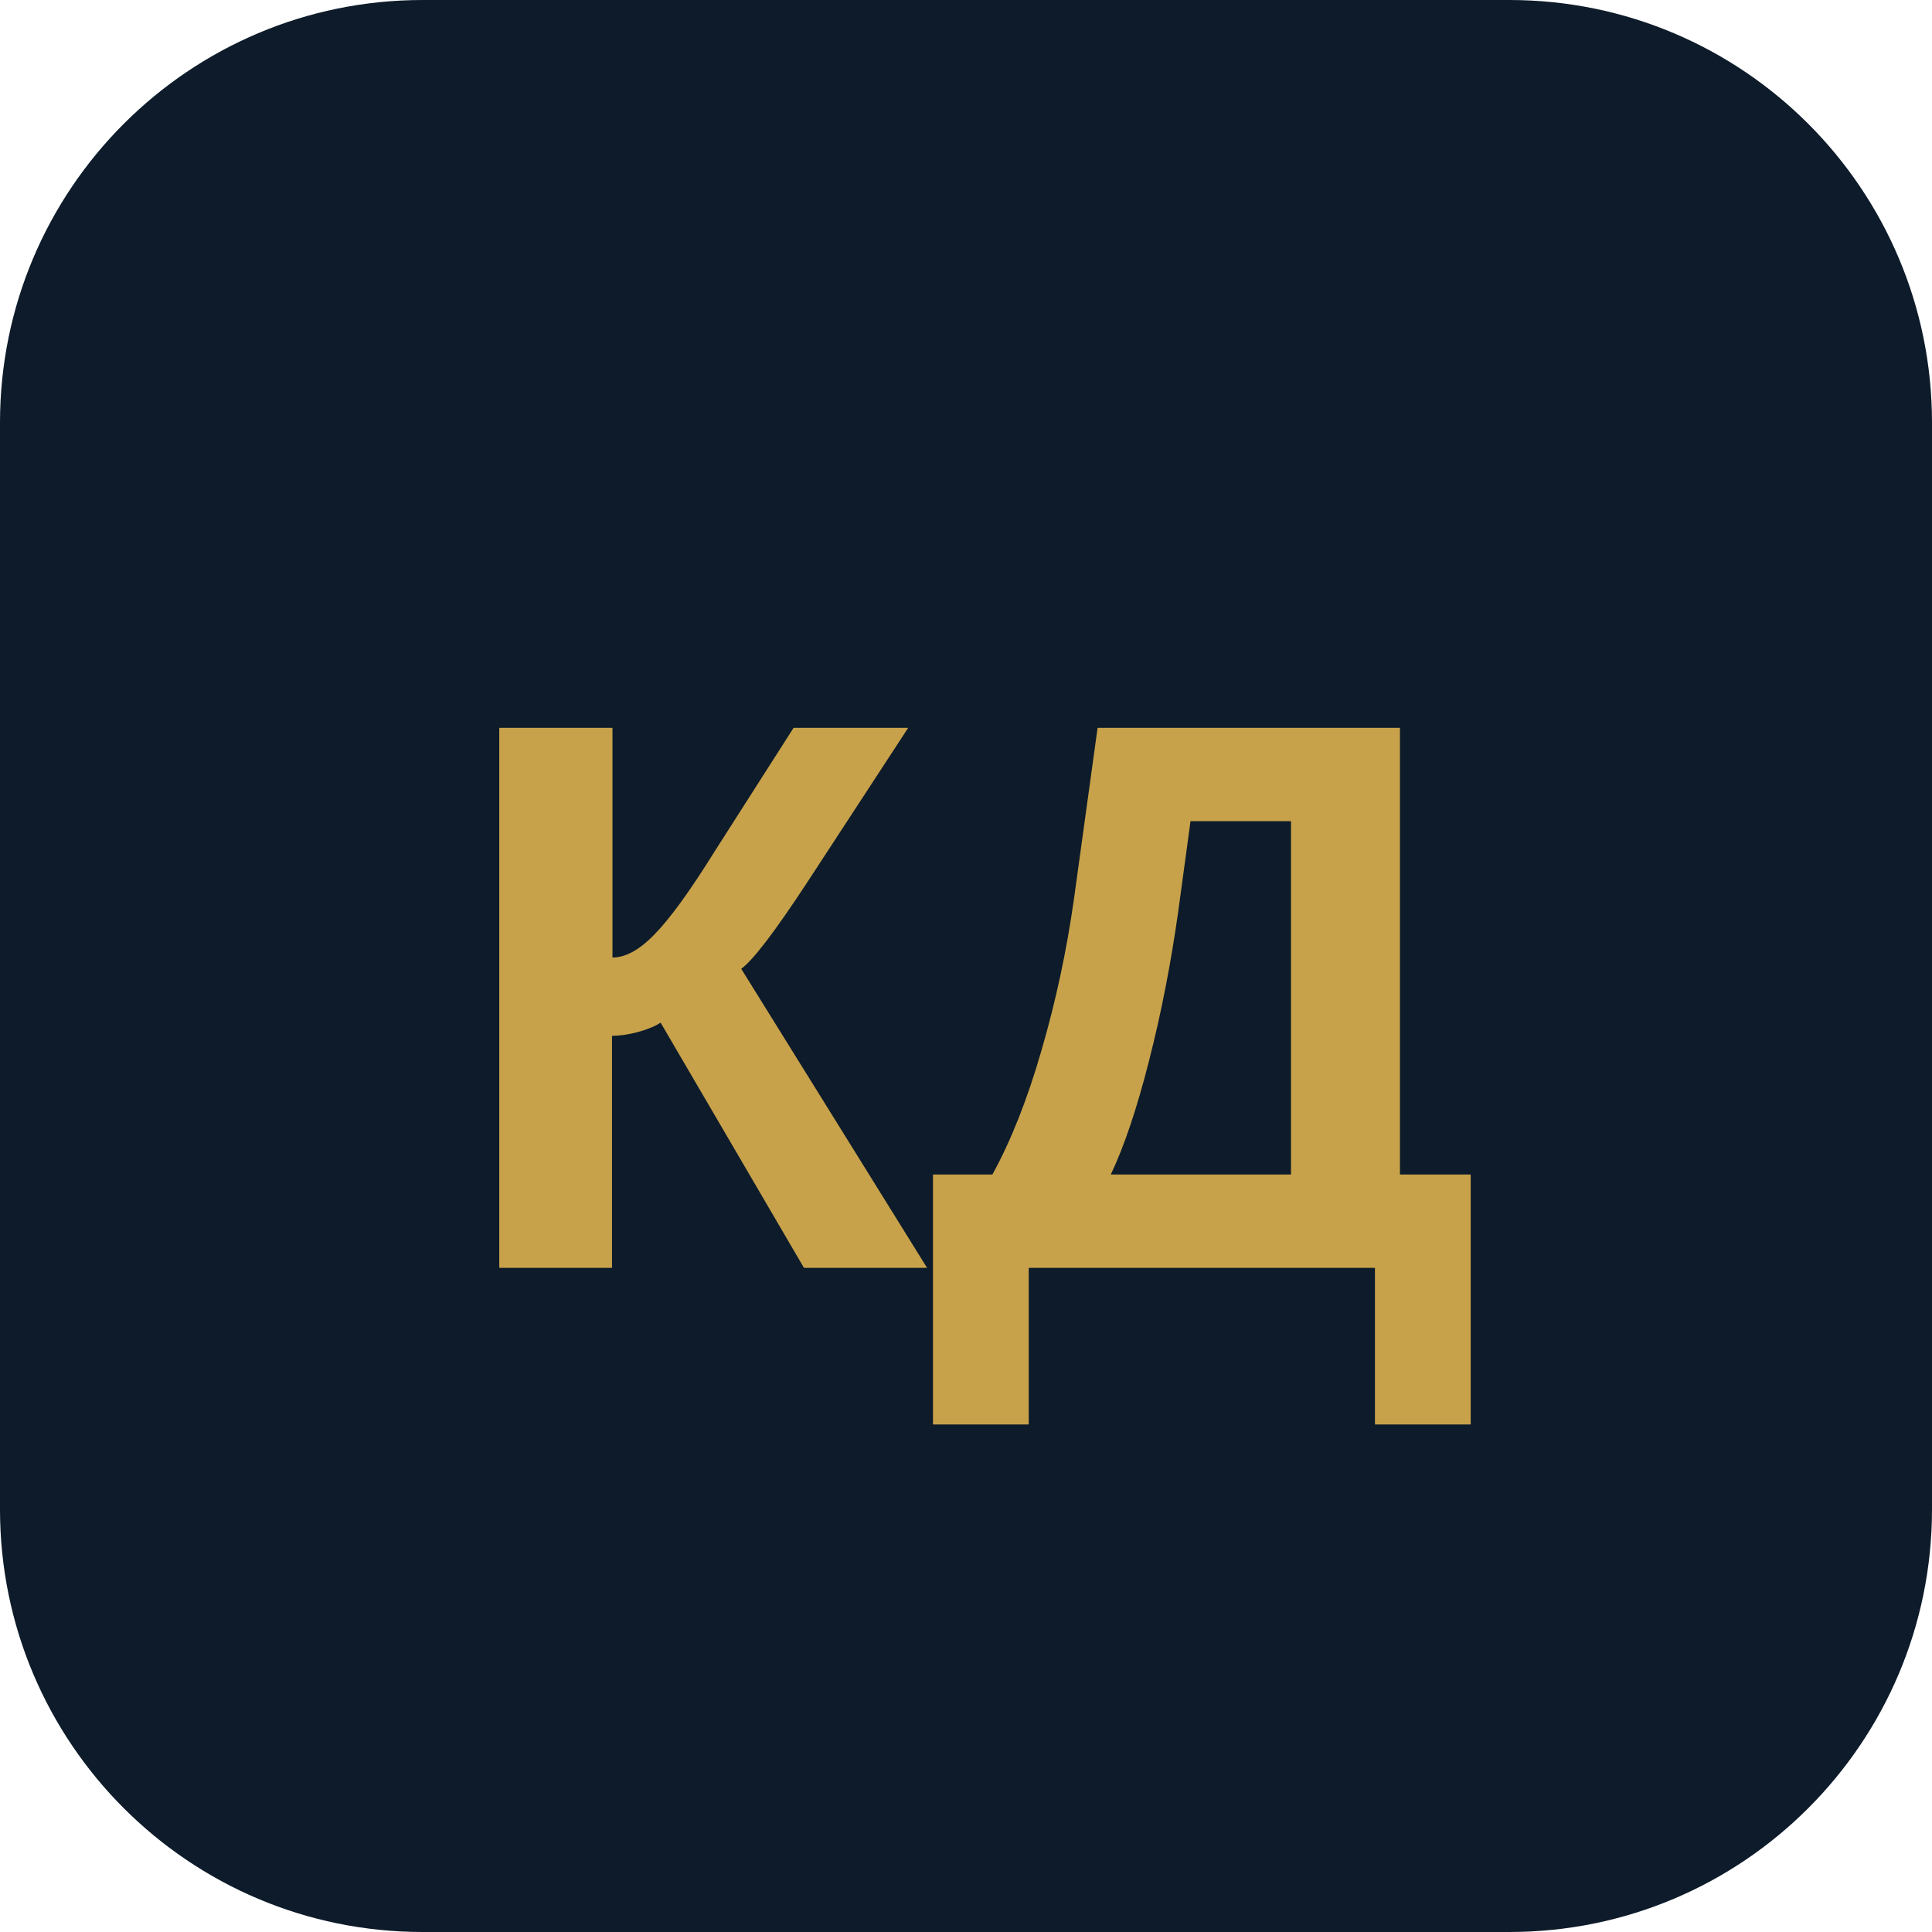
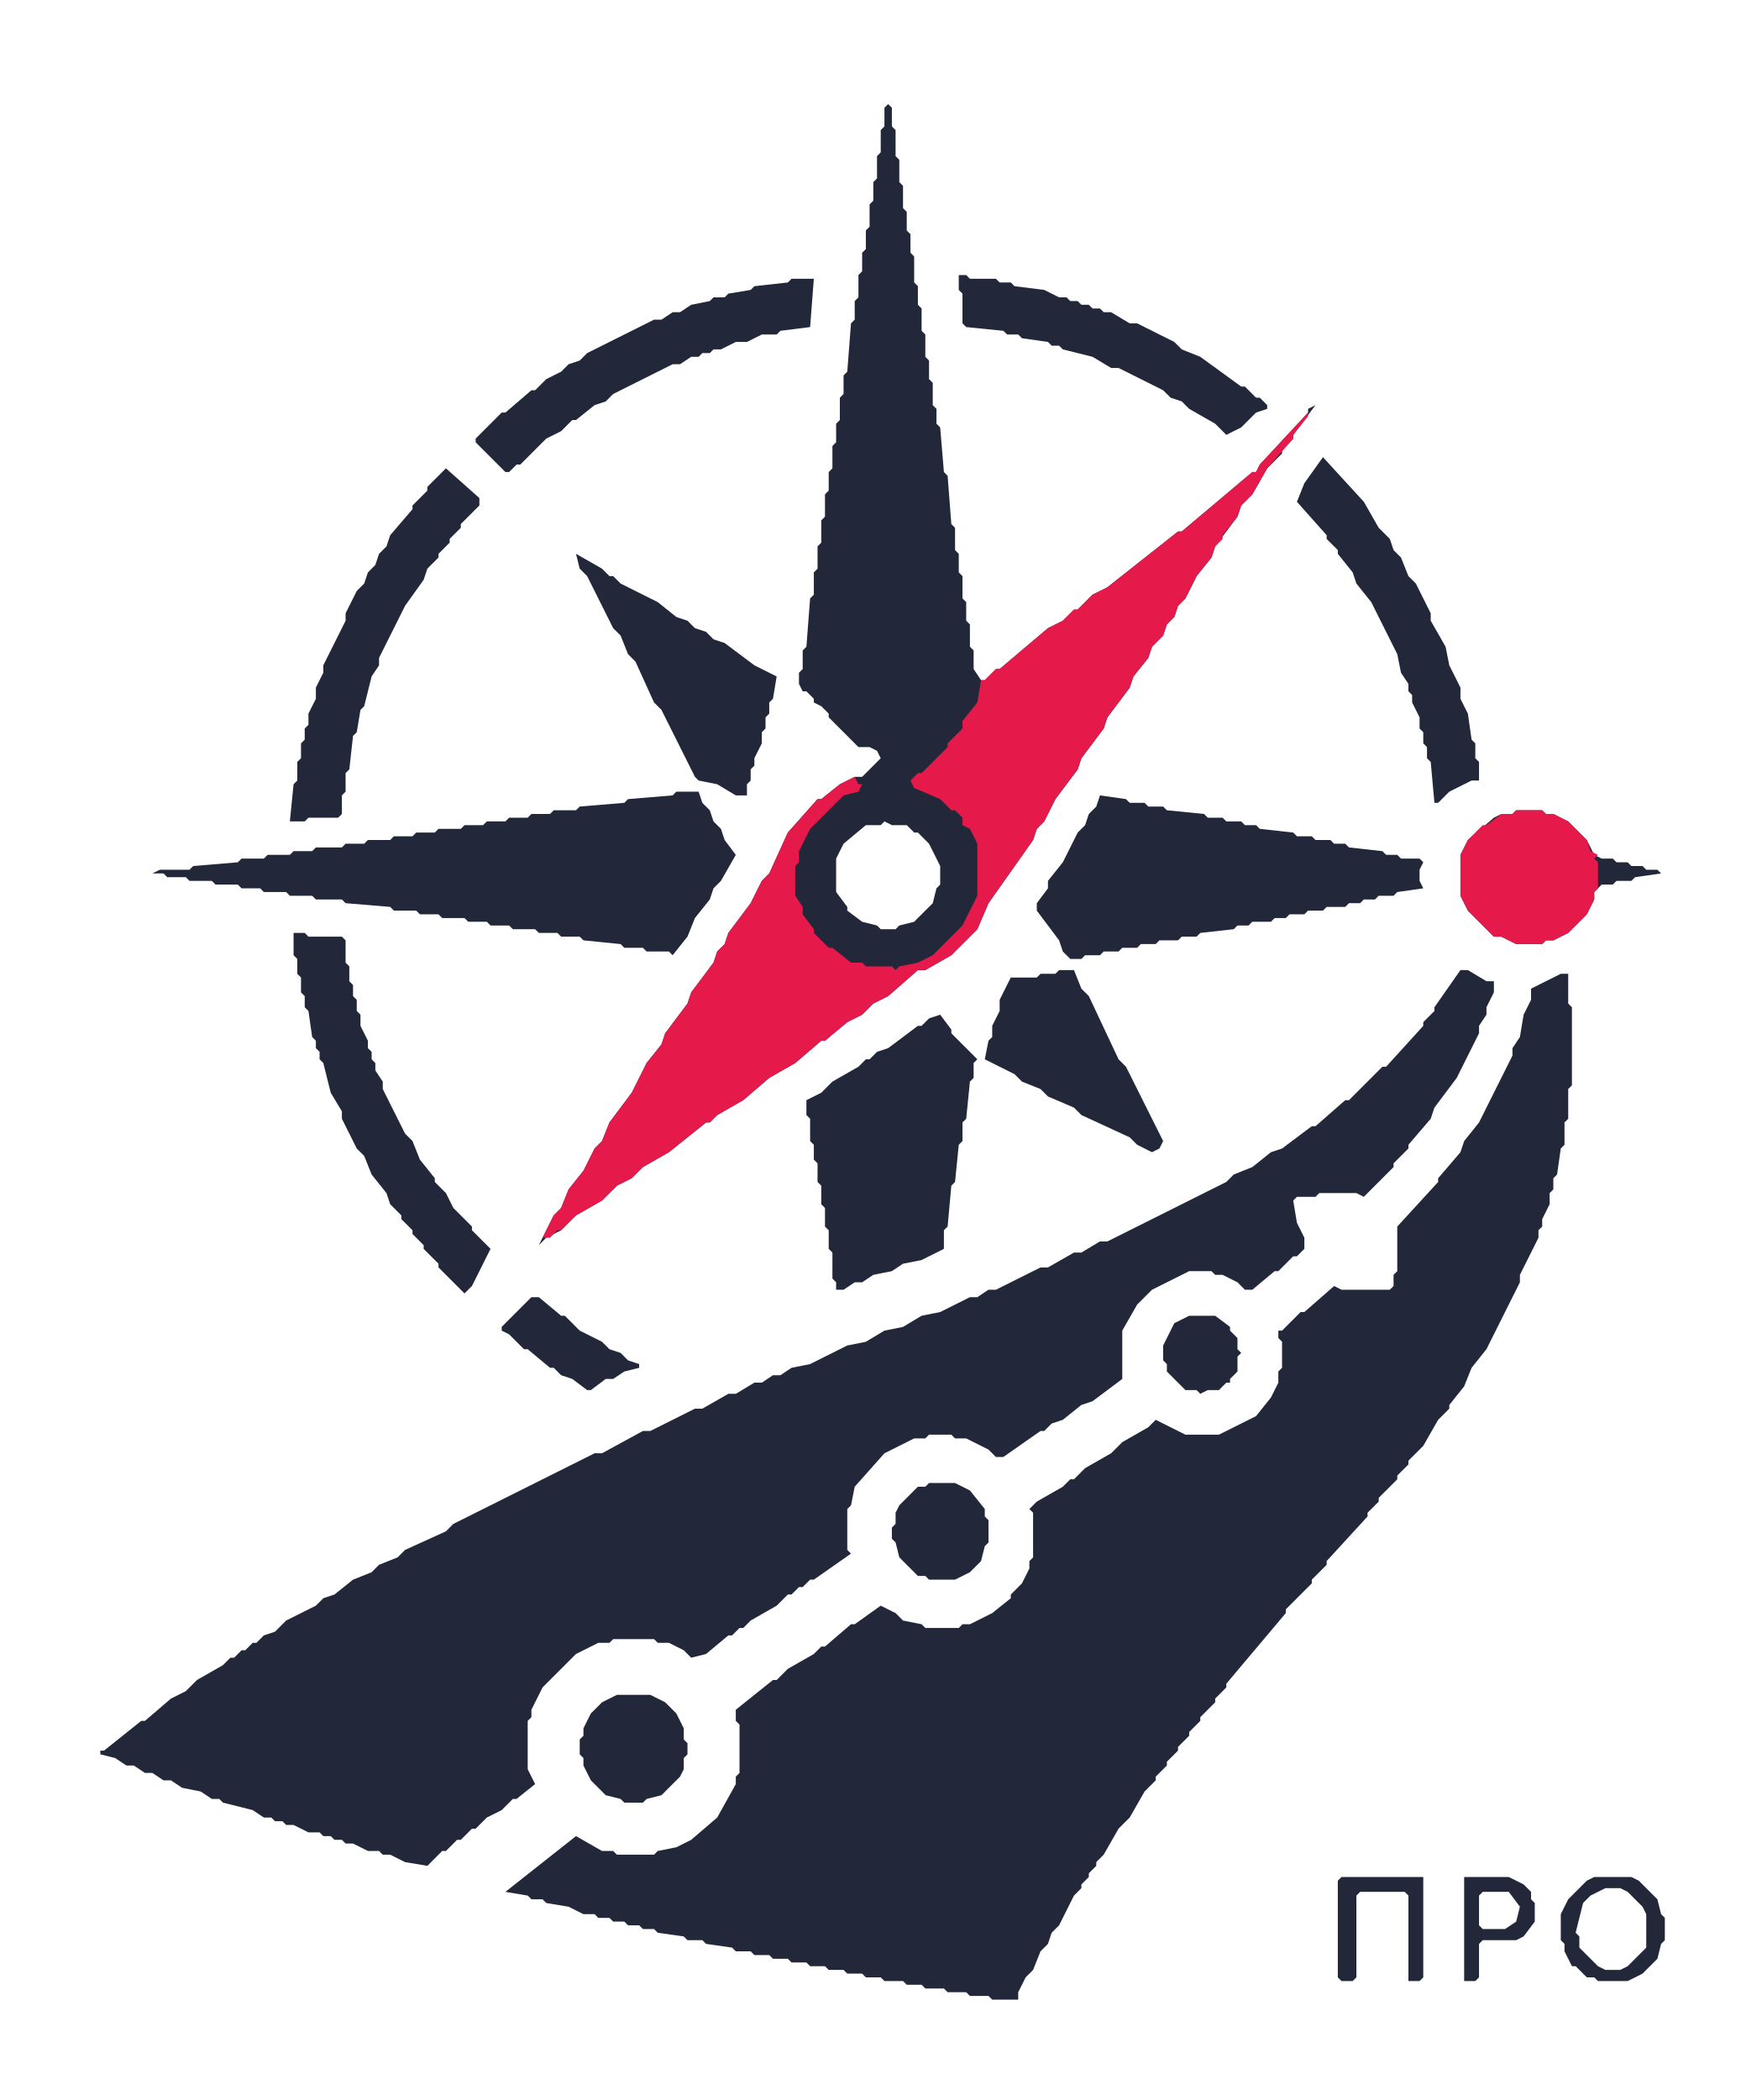
- <svg xmlns="http://www.w3.org/2000/svg" viewBox="0 0 64 64">
-   <rect width="64" height="64" rx="14" fill="#0d1b2a" />
-   <text x="32" y="42" font-family="Segoe UI, Arial, sans-serif" font-size="26" font-weight="700" fill="#c8a24a" text-anchor="middle">КД</text>
+ <svg xmlns="http://www.w3.org/2000/svg" viewBox="0 0 474 565" width="474" height="565">
+   <path fill="#222839" fill-rule="nonzero" d="M439 505 441 506 446 511 447 515 448 516 448 522 447 523 446 527 442 531 438 533 430 533 429 532 427 532 424 529 423 529 421 525 421 523 420 522 420 515 422 511 427 506 429 505ZM410 507 412 509 412 511 413 512 413 517 410 521 408 522 399 522 398 523 398 532 397 533 394 533 394 505 406 505ZM383 505 383 532 382 533 379 533 379 510 378 509 366 509 365 510 365 532 364 533 361 533 360 532 360 506 361 505ZM175 456 179 458 182 461 184 465 184 468 185 469 185 472 184 473 184 476 183 478 178 483 174 484 173 485 168 485 167 484 163 483 159 479 157 475 157 473 156 472 156 468 157 467 157 465 159 461 162 458 166 456ZM257 399 261 401 265 406 265 408 266 409 266 415 265 416 264 420 261 423 257 425 250 425 249 424 247 424 242 419 241 415 240 414 240 411 241 410 241 407 242 405 247 400 249 400 250 399ZM320 354 327 354 331 357 331 358 333 360 333 363 334 364 333 365 333 369 331 371 331 372 330 372 328 374 325 374 323 375 322 374 319 374 314 369 314 367 313 366 313 362 316 356ZM143 349 145 349 151 354 152 354 156 358 162 361 164 363 167 364 169 366 172 367 172 368 168 369 165 371 163 371 159 374 158 374 154 371 151 370 149 368 148 368 142 363 141 363 137 359 135 358 135 357ZM256 277 256 278 263 285 262 286 262 290 261 291 260 301 259 302 259 307 258 308 257 318 256 319 255 330 254 331 254 336 248 339 243 340 240 342 235 343 232 345 230 345 227 347 225 347 225 345 224 344 224 337 223 336 223 331 222 330 222 325 221 324 221 319 220 318 220 313 219 312 219 308 218 307 218 301 217 300 217 296 221 294 224 291 231 287 233 285 234 285 236 283 239 282 247 276 248 276 250 274 253 273ZM422 270 423 271 423 292 422 293 422 301 421 302 421 308 420 309 419 316 418 317 418 320 417 321 417 324 415 328 415 330 414 331 414 333 409 343 409 345 400 363 396 368 394 373 390 378 390 379 387 382 383 389 379 393 379 394 376 397 376 398 371 403 371 404 368 407 368 408 357 420 357 421 353 425 353 426 346 433 346 434 330 453 330 454 327 457 327 458 323 462 323 463 320 466 320 467 317 470 317 471 314 474 314 475 311 478 311 479 308 482 304 489 301 492 297 499 295 501 295 502 293 504 293 505 291 507 291 508 289 510 285 518 283 520 282 523 280 525 278 530 276 532 274 536 274 538 267 538 266 537 261 537 260 536 255 536 254 535 249 535 248 534 244 534 243 533 238 533 237 532 233 532 232 531 228 531 227 530 223 530 222 529 218 529 217 528 213 528 212 527 208 527 207 526 203 526 202 525 198 525 197 524 190 523 189 522 185 522 184 521 177 520 176 519 173 519 172 518 169 518 168 517 165 517 164 516 161 516 160 515 157 515 153 513 147 512 146 511 143 511 142 510 136 509 155 494 162 498 165 498 166 499 176 499 177 498 182 497 186 495 193 489 198 480 198 478 199 477 199 464 198 463 198 460 208 452 209 452 212 449 219 445 221 443 222 443 229 437 230 437 237 432 241 434 243 436 248 437 249 438 258 438 259 437 261 437 267 434 272 430 272 429 275 426 277 422 277 420 278 419 278 407 277 406 279 404 286 400 288 398 289 398 292 395 299 391 302 388 309 384 311 382 319 386 328 386 338 381 342 376 344 372 344 369 345 368 345 361 344 360 344 358 345 358 350 353 351 353 359 346 361 347 374 347 375 346 375 343 376 342 376 330 387 318 387 317 393 310 394 307 398 302 407 284 407 282 409 279 410 273 412 269 412 266 420 262 422 262ZM402 267 400 271 400 273 398 276 398 278 392 290 386 298 385 301 379 308 379 309 375 313 375 314 367 322 365 321 355 321 354 322 349 322 348 323 349 329 351 333 351 336 349 338 348 338 344 342 343 342 337 347 335 347 333 345 329 343 327 343 326 342 320 342 310 347 306 351 302 358 302 371 294 377 291 378 286 382 283 383 281 385 280 385 270 392 268 392 266 390 260 387 257 387 256 386 250 386 249 387 246 387 238 391 230 400 229 405 228 406 228 417 229 418 219 425 218 425 216 427 215 427 213 429 212 429 209 432 202 436 200 438 199 438 197 440 196 440 190 445 186 446 184 444 180 442 177 442 176 441 165 441 164 442 161 442 155 445 146 454 143 460 143 462 142 463 142 476 144 480 139 484 138 484 135 487 131 489 128 492 127 492 124 495 123 495 120 498 119 498 115 502 109 501 105 499 103 499 102 498 99 498 95 496 93 496 92 495 90 495 89 494 87 494 86 493 83 493 79 491 77 491 76 490 74 490 73 489 71 489 68 487 60 485 59 484 57 484 54 482 49 481 46 479 44 479 41 477 39 477 36 475 34 475 31 473 27 472 27 471 28 471 38 463 39 463 46 457 50 455 53 452 60 448 62 446 63 446 65 444 66 444 68 442 69 442 71 440 74 439 77 436 85 432 87 430 90 429 95 425 100 423 102 421 107 419 109 417 120 412 122 410 160 391 162 391 173 385 175 385 187 379 189 379 196 375 198 375 203 372 205 372 208 370 210 370 213 368 218 367 228 362 233 361 238 358 243 357 248 354 253 353 261 349 263 349 266 347 268 347 280 341 282 341 289 337 291 337 296 334 298 334 330 318 332 316 337 314 342 310 345 309 353 303 354 303 362 296 363 296 372 287 373 287 383 276 383 275 386 272 386 271 393 261 395 261 400 264 402 264ZM279 263 280 262 284 262 285 261 289 261 291 266 293 268 301 285 303 287 313 307 312 309 310 310 306 308 304 306 291 300 289 298 282 295 280 293 275 291 273 289 265 285 266 280 267 279 267 276 269 272 269 269 272 263ZM82 251 83 252 92 252 93 253 93 259 94 260 94 264 95 265 95 268 96 269 96 272 97 273 97 276 99 280 99 282 100 283 100 285 101 286 101 288 103 291 103 293 109 305 111 307 113 312 117 317 117 318 120 321 122 325 127 330 127 331 132 336 127 346 125 348 118 341 118 340 114 336 114 335 111 332 111 331 108 328 108 327 105 324 104 321 100 316 98 311 96 309 92 301 92 299 89 294 87 286 86 285 86 283 85 282 85 280 84 279 83 272 82 271 82 268 81 267 81 263 80 262 80 258 79 257 79 251ZM393 230 395 226 402 220 404 219 407 219 408 218 415 218 416 219 418 219 422 221 427 226 429 230 431 231 434 231 435 232 438 232 439 233 442 233 443 234 446 234 447 235 440 236 439 237 435 237 434 238 431 238 429 240 429 242 427 246 422 251 418 253 416 253 415 254 408 254 404 252 402 252 395 245 393 241ZM279 243 282 239 282 237 286 232 290 224 292 222 293 219 295 217 296 214 303 215 304 216 308 216 309 217 313 217 314 218 324 219 325 220 329 220 330 221 334 221 335 222 338 222 339 223 348 224 349 225 353 225 354 226 358 226 359 227 362 227 363 228 372 229 373 230 376 230 377 231 382 231 383 232 382 234 382 237 383 239 376 240 375 241 371 241 370 242 367 242 366 243 363 243 362 244 357 244 356 245 352 245 351 246 347 246 346 247 343 247 342 248 337 248 336 249 333 249 332 250 323 251 322 252 318 252 317 253 312 253 311 254 307 254 306 255 302 255 301 256 297 256 296 257 292 257 291 258 288 258 286 256 285 253 279 245ZM194 237 192 239 191 242 187 247 185 252 181 257 180 256 174 256 173 255 168 255 167 254 157 253 156 252 151 252 150 251 145 251 144 250 138 250 137 249 132 249 131 248 126 248 125 247 119 247 118 246 113 246 112 245 106 245 105 244 93 243 92 242 85 242 84 241 78 241 77 240 71 240 70 239 65 239 64 238 58 238 57 237 51 237 50 236 45 236 44 235 41 235 43 234 51 234 52 233 64 232 65 231 71 231 72 230 78 230 79 229 84 229 85 228 92 228 93 227 98 227 99 226 105 226 106 225 111 225 112 224 117 224 118 223 124 223 125 222 130 222 131 221 136 221 137 220 142 220 143 219 148 219 149 218 155 218 156 217 168 216 169 215 181 214 182 213 188 213 189 216 191 218 192 221 194 223 195 226 198 230ZM162 153 164 155 165 155 167 157 177 162 182 166 185 167 187 169 190 170 192 172 195 173 203 179 209 182 208 188 207 189 207 192 206 193 206 196 205 197 205 200 203 204 203 206 202 207 202 210 201 211 201 214 198 214 193 211 188 210 187 209 178 191 176 189 171 178 169 176 167 171 165 169 158 155 156 153 155 149ZM129 134 129 136 124 141 124 142 121 145 121 146 118 149 118 150 115 153 114 156 109 163 102 177 102 179 100 182 98 190 97 191 96 197 95 198 94 207 93 208 93 213 92 214 92 219 91 220 83 220 82 221 78 221 79 211 80 210 80 205 81 204 81 200 82 199 82 196 83 195 83 192 85 188 85 185 87 181 87 179 93 167 93 165 96 159 98 157 99 154 101 152 102 149 104 147 105 144 111 137 111 136 115 132 115 131 120 126ZM367 135 371 142 374 145 375 148 377 150 379 155 381 157 385 165 385 167 389 174 390 179 393 185 393 188 395 192 396 199 397 200 397 204 398 205 398 210 396 210 390 213 387 216 386 216 385 205 384 204 384 201 383 200 383 197 382 196 382 193 380 189 380 187 379 186 379 184 377 181 376 176 369 162 365 157 364 154 360 149 360 148 357 145 357 144 349 135 351 130 356 123ZM218 88 210 89 209 90 205 90 201 92 198 92 194 94 192 94 191 95 189 95 188 96 186 96 183 98 181 98 165 106 163 108 160 109 155 113 154 113 151 116 147 118 140 125 139 125 137 127 136 127 128 119 128 118 135 111 136 111 143 105 144 105 147 102 151 100 153 98 156 97 158 95 176 86 178 86 181 84 183 84 186 82 191 81 192 80 195 80 196 79 202 78 203 77 212 76 213 75 219 75ZM260 74 261 75 268 75 269 76 272 76 273 77 281 78 285 80 287 80 288 81 290 81 291 82 293 82 294 83 296 83 297 84 299 84 304 87 306 87 316 92 318 94 323 96 334 104 335 104 338 107 339 107 341 109 341 110 338 111 334 115 330 117 327 114 320 110 318 108 315 107 313 105 301 99 299 99 294 96 286 94 285 93 283 93 282 92 275 91 274 90 271 90 270 89 260 88 259 87 259 79 258 78 258 74ZM239 28 240 29 240 34 241 35 241 42 242 43 242 49 243 50 243 56 244 57 244 62 245 63 245 68 246 69 246 76 247 77 247 82 248 83 248 89 249 90 249 96 250 97 250 102 251 103 251 109 252 110 252 114 253 115 254 127 255 128 256 141 257 142 257 148 258 149 258 154 259 155 259 161 260 162 260 167 261 168 261 174 262 175 262 180 264 183 265 183 268 180 269 180 282 169 286 167 289 164 290 164 294 160 298 158 317 143 318 143 337 127 338 127 339 125 352 111 352 110 354 109 348 117 348 118 345 121 345 122 341 126 337 133 334 136 333 139 327 147 326 150 322 155 319 161 317 163 316 166 314 168 313 171 310 174 309 177 305 182 304 185 298 193 297 196 291 204 290 207 284 215 281 221 279 223 278 226 266 243 263 250 256 257 249 261 247 261 239 268 235 270 232 273 228 275 222 280 221 280 214 286 207 290 200 296 193 300 191 302 190 302 180 310 173 314 170 317 166 319 162 323 155 327 151 331 147 333 145 335 149 327 151 325 153 320 157 315 160 309 162 307 164 302 170 294 174 286 178 281 179 278 185 270 186 267 192 259 193 256 195 254 196 251 202 243 205 237 207 235 212 224 220 215 221 215 226 211 230 209 232 209 237 204 236 202 234 201 231 201 223 193 223 192 221 190 219 189 219 188 217 186 216 186 215 184 215 181 216 180 216 175 217 174 218 161 219 160 219 154 220 153 220 147 221 146 221 140 222 139 222 133 223 132 223 127 224 126 224 120 225 119 225 114 226 113 226 107 227 106 227 101 228 100 229 87 230 86 230 81 231 80 231 74 232 73 232 68 233 67 233 62 234 61 234 55 235 54 235 49 236 48 236 42 237 41 237 35 238 34 238 29 239 28 239 25ZM428 510 426 512 424 520 425 521 425 524 430 529 432 530 436 530 438 529 443 524 443 515 442 513 438 509 436 508 432 508ZM398 518 399 519 405 519 408 517 409 513 406 509 399 509 398 510ZM237 222 233 222 227 227 225 231 225 240 228 244 228 245 232 248 236 249 237 250 241 250 242 249 246 248 251 243 252 239 253 238 253 233 250 227 247 224 246 224 244 222 240 222 238 221Z" />
+   <path fill="#e51a4b" fill-rule="nonzero" d="M407 219 408 218 415 218 416 219 418 219 422 221 427 226 428 229 430 230 429 231 430 232 430 239 429 240 429 242 427 246 422 251 418 253 416 253 415 254 408 254 404 252 402 252 395 245 393 241 393 230 395 226 399 222 400 222 404 219ZM352 112 348 117 348 118 341 126 337 133 334 136 333 139 329 144 329 145 327 147 326 150 322 155 319 161 317 163 316 166 314 168 313 171 310 174 309 177 305 182 304 185 298 193 297 196 291 204 290 207 284 215 281 221 279 223 278 226 266 243 263 250 256 257 249 261 247 261 239 268 235 270 232 273 228 275 222 280 221 280 214 286 207 290 200 296 193 300 191 302 190 302 180 310 173 314 170 317 166 319 162 323 155 327 151 331 150 331 148 333 146 333 149 327 151 325 153 320 157 315 160 309 162 307 164 302 170 294 174 286 178 281 179 278 185 270 186 267 192 259 193 256 195 254 196 251 202 243 205 237 207 235 212 224 220 215 221 215 226 211 230 209 231 211 232 211 231 213 227 214 218 223 215 229 215 232 214 233 214 241 216 244 216 246 219 250 219 251 223 255 224 255 229 259 232 259 233 260 240 260 241 261 242 260 247 259 251 257 259 249 263 241 263 227 261 223 259 222 259 220 257 218 256 218 253 215 246 212 245 210 247 208 248 208 255 201 255 200 259 196 259 194 263 189 264 183 265 183 268 180 269 180 282 169 286 167 289 164 290 164 294 160 298 158 317 143 318 143 337 127 338 127 339 125 352 111 352 110Z" />
</svg>
